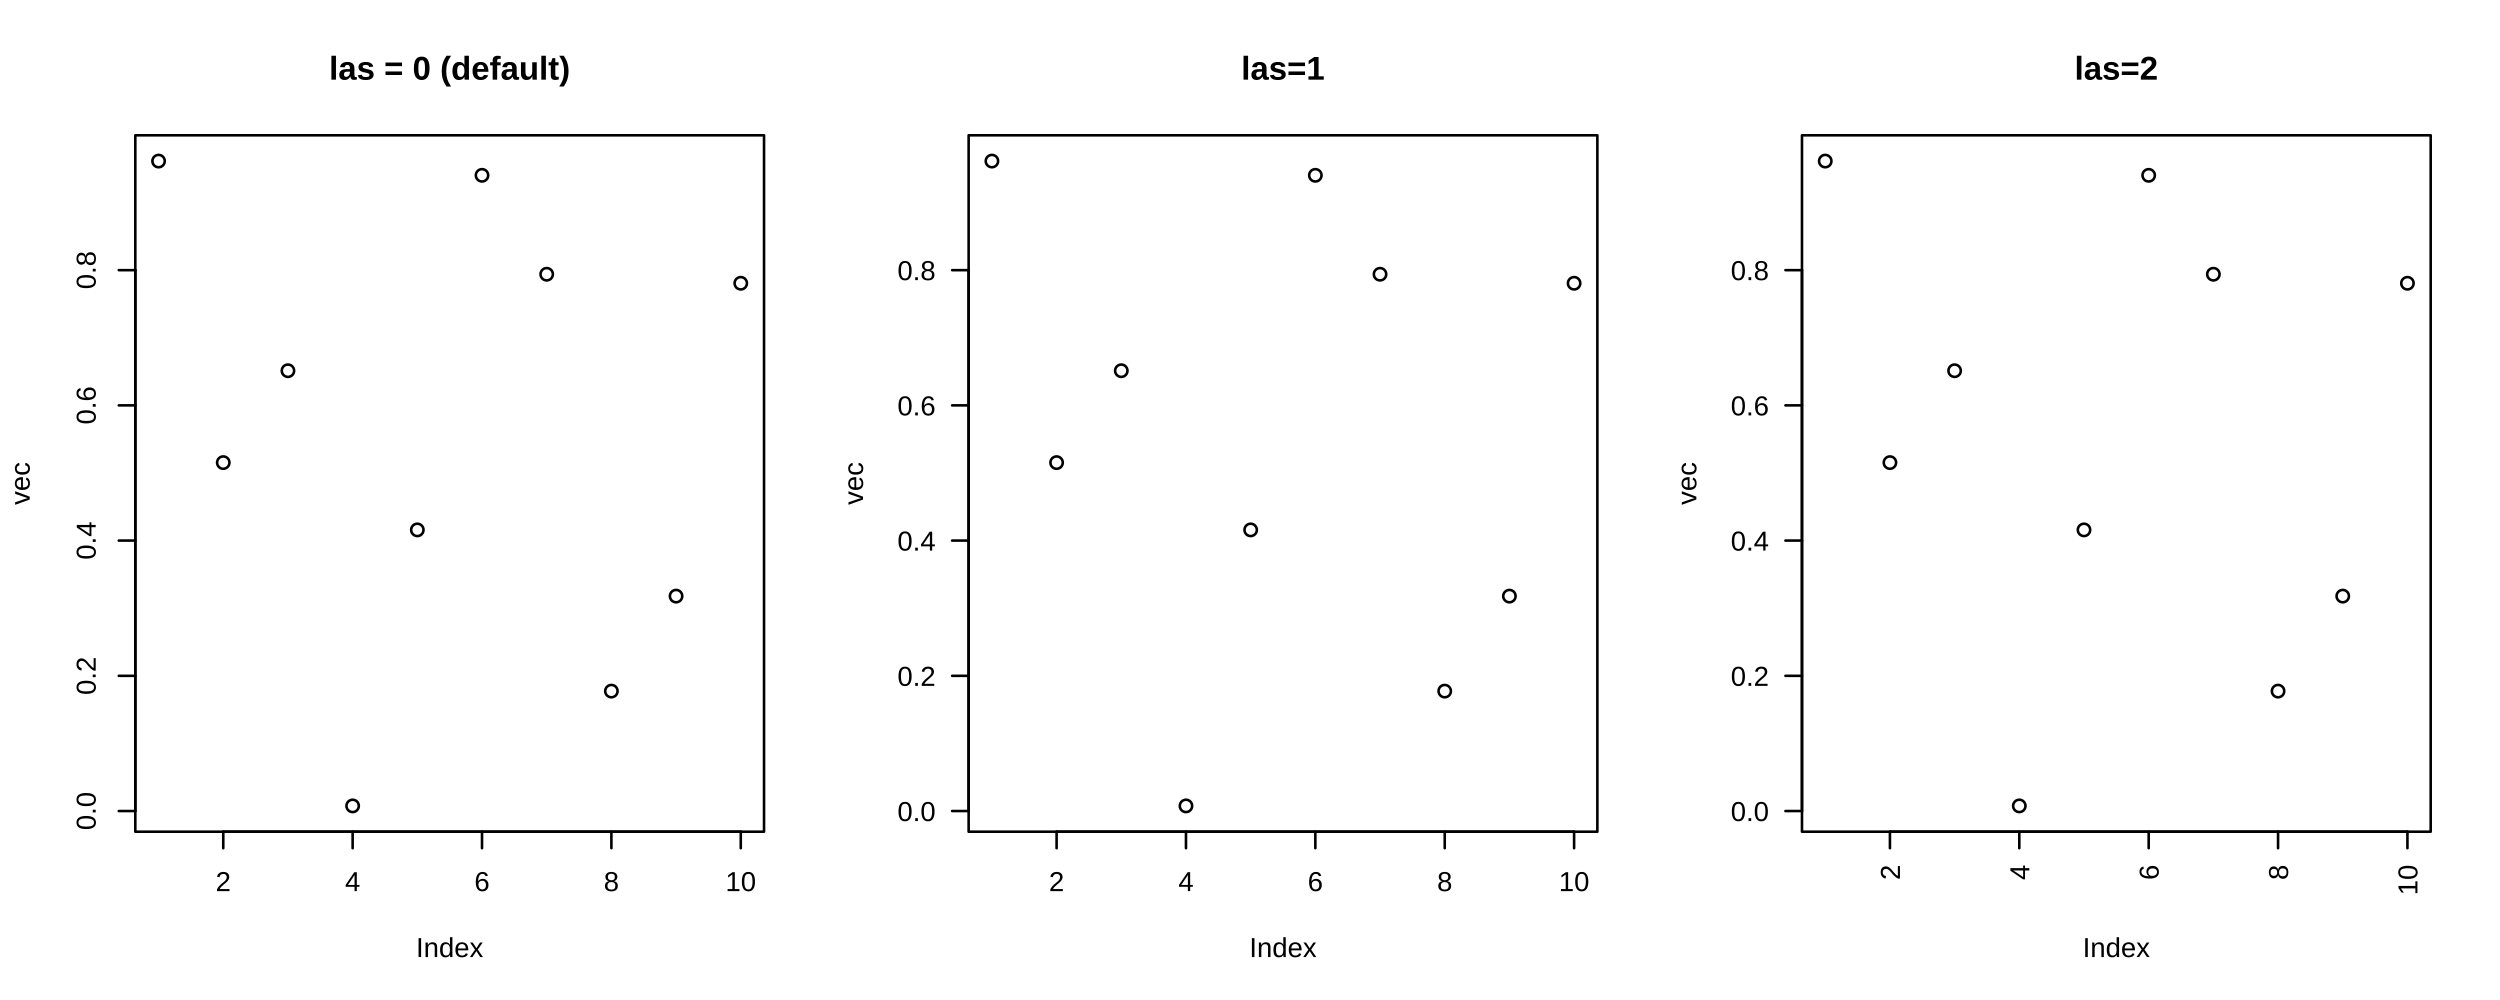
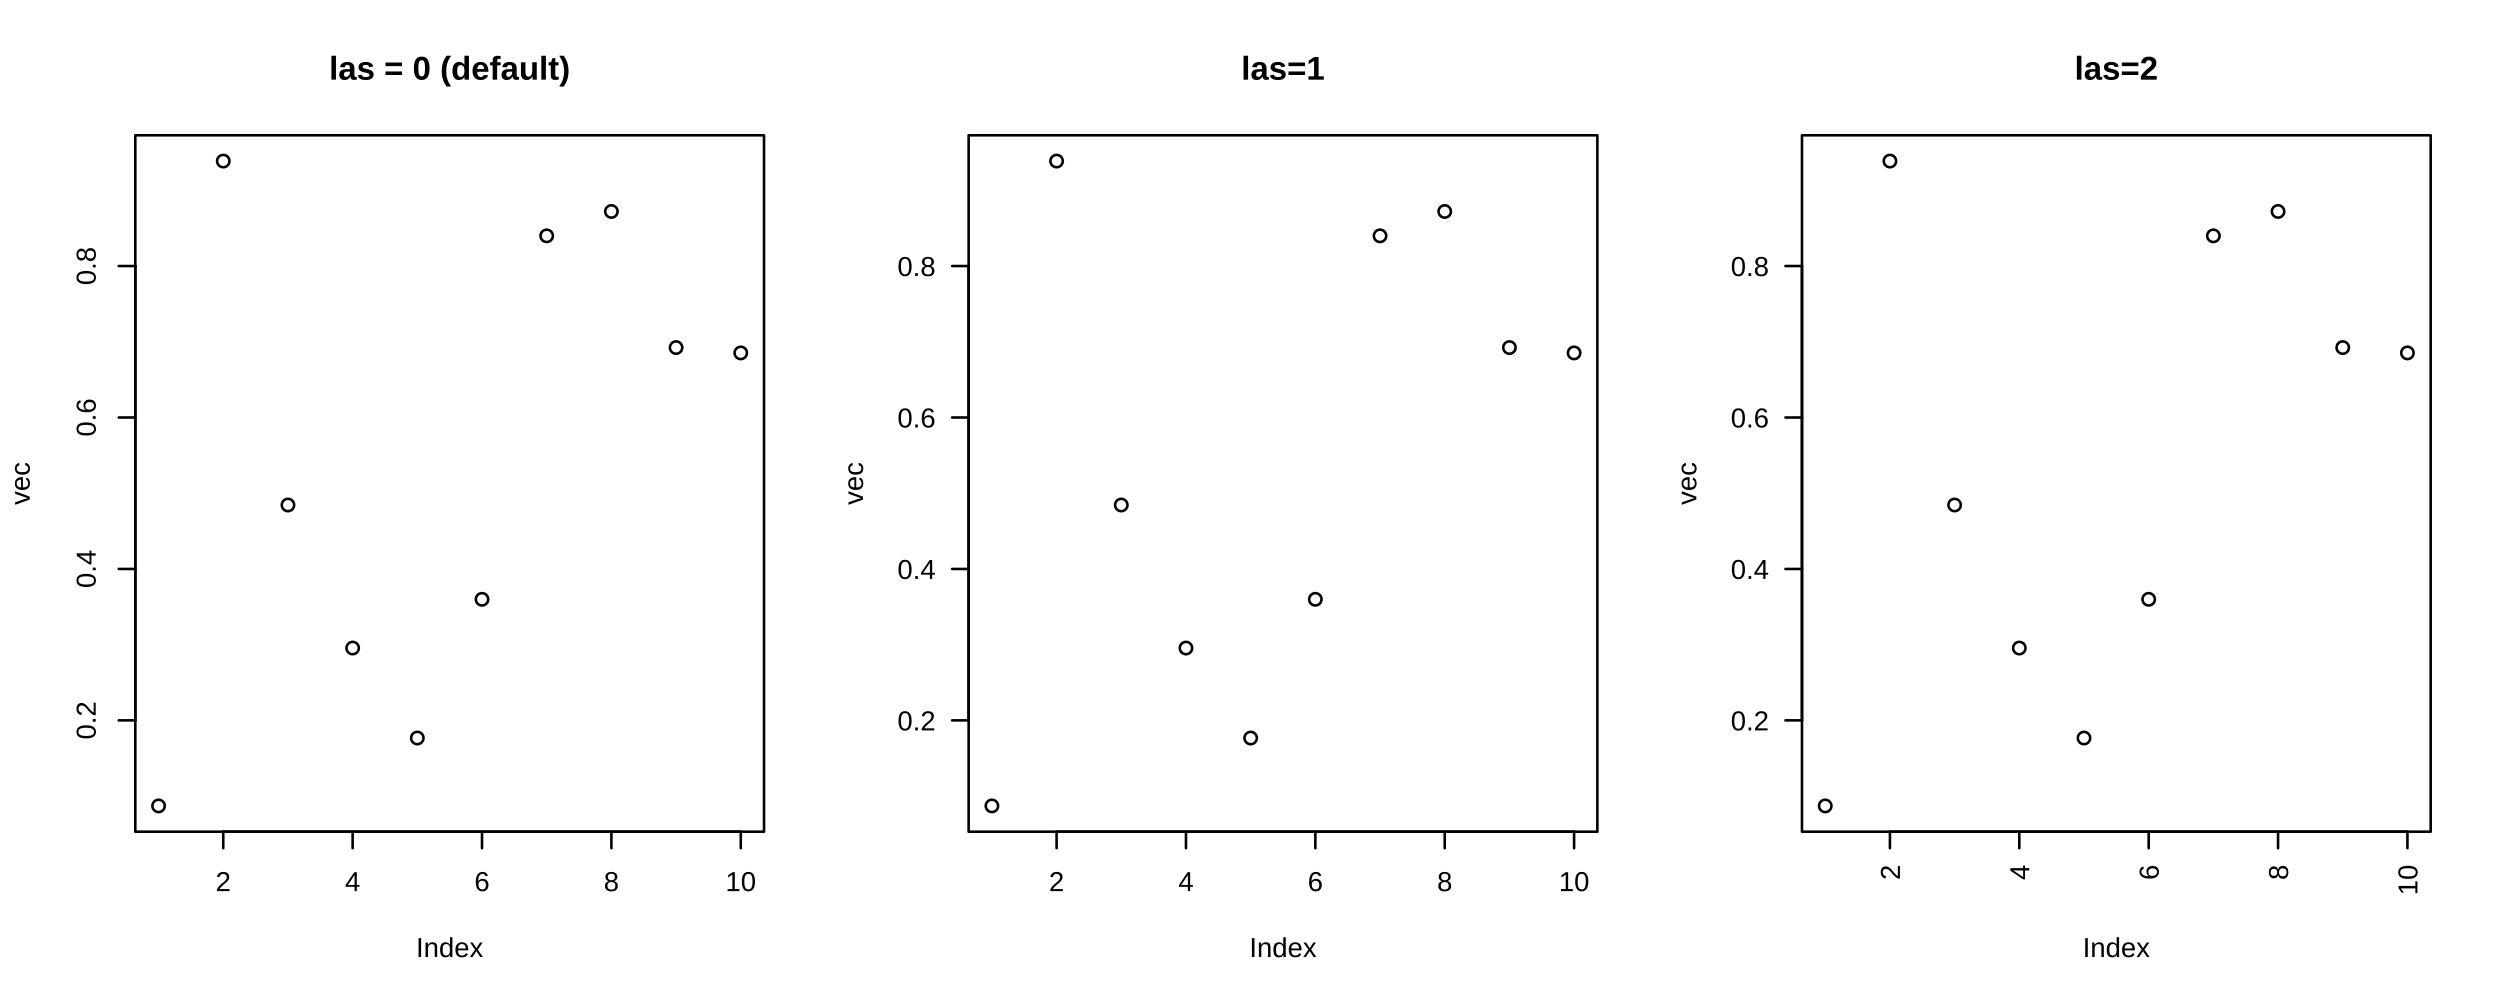
<svg xmlns="http://www.w3.org/2000/svg" class="svglite" width="720.00pt" height="288.00pt" viewBox="0 0 720.00 288.00">
  <defs>
    <style type="text/css">
    .svglite line, .svglite polyline, .svglite polygon, .svglite path, .svglite rect, .svglite circle {
      fill: none;
      stroke: #000000;
      stroke-linecap: round;
      stroke-linejoin: round;
      stroke-miterlimit: 10.00;
    }
    .svglite text {
      white-space: pre;
    }
  </style>
  </defs>
  <rect width="100%" height="100%" style="stroke: none; fill: #FFFFFF;" />
  <defs>
    <clipPath id="cpMC4wMHw3MjAuMDB8MC4wMHwyODguMDA=">
      <rect x="0.00" y="0.00" width="720.00" height="288.00" />
    </clipPath>
  </defs>
  <g clip-path="url(#cpMC4wMHw3MjAuMDB8MC4wMHwyODguMDA=)">
</g>
  <defs>
    <clipPath id="cpMzguOTd8MjIwLjA0fDM4Ljk3fDIzOS41Mw==">
      <rect x="38.97" y="38.97" width="181.08" height="200.56" />
    </clipPath>
  </defs>
  <g clip-path="url(#cpMzguOTd8MjIwLjA0fDM4Ljk3fDIzOS41Mw==)">
-     <circle cx="45.67" cy="46.39" r="1.78" style="stroke-width: 0.75;" />
-     <circle cx="64.30" cy="133.23" r="1.78" style="stroke-width: 0.75;" />
-     <circle cx="82.93" cy="106.77" r="1.78" style="stroke-width: 0.75;" />
-     <circle cx="101.56" cy="232.10" r="1.78" style="stroke-width: 0.75;" />
-     <circle cx="120.19" cy="152.61" r="1.78" style="stroke-width: 0.75;" />
-     <circle cx="138.82" cy="50.49" r="1.78" style="stroke-width: 0.75;" />
-     <circle cx="157.45" cy="78.98" r="1.78" style="stroke-width: 0.75;" />
-     <circle cx="176.08" cy="199.04" r="1.78" style="stroke-width: 0.75;" />
-     <circle cx="194.71" cy="171.68" r="1.78" style="stroke-width: 0.75;" />
-     <circle cx="213.34" cy="81.58" r="1.78" style="stroke-width: 0.75;" />
+     <circle cx="45.67" cy="232.10" r="1.78" style="stroke-width: 0.75;" />
+     <circle cx="64.30" cy="46.39" r="1.78" style="stroke-width: 0.75;" />
+     <circle cx="82.93" cy="145.44" r="1.78" style="stroke-width: 0.75;" />
+     <circle cx="101.56" cy="186.64" r="1.78" style="stroke-width: 0.75;" />
+     <circle cx="120.19" cy="212.55" r="1.78" style="stroke-width: 0.75;" />
+     <circle cx="138.82" cy="172.60" r="1.78" style="stroke-width: 0.75;" />
+     <circle cx="157.45" cy="67.92" r="1.78" style="stroke-width: 0.75;" />
+     <circle cx="176.08" cy="60.90" r="1.78" style="stroke-width: 0.75;" />
+     <circle cx="194.71" cy="100.10" r="1.78" style="stroke-width: 0.75;" />
+     <circle cx="213.34" cy="101.64" r="1.78" style="stroke-width: 0.75;" />
  </g>
  <g clip-path="url(#cpMC4wMHw3MjAuMDB8MC4wMHwyODguMDA=)">
    <line x1="64.30" y1="239.53" x2="213.34" y2="239.53" style="stroke-width: 0.75;" />
    <line x1="64.30" y1="239.53" x2="64.30" y2="244.28" style="stroke-width: 0.75;" />
    <line x1="101.56" y1="239.53" x2="101.56" y2="244.28" style="stroke-width: 0.75;" />
    <line x1="138.82" y1="239.53" x2="138.82" y2="244.28" style="stroke-width: 0.75;" />
    <line x1="176.08" y1="239.53" x2="176.08" y2="244.28" style="stroke-width: 0.75;" />
    <line x1="213.34" y1="239.53" x2="213.34" y2="244.28" style="stroke-width: 0.75;" />
    <text x="64.30" y="256.64" text-anchor="middle" style="font-size: 7.92px; font-family: &quot;Liberation Sans&quot;;" textLength="5.03px" lengthAdjust="spacingAndGlyphs">2</text>
    <text x="101.56" y="256.64" text-anchor="middle" style="font-size: 7.92px; font-family: &quot;Liberation Sans&quot;;" textLength="5.03px" lengthAdjust="spacingAndGlyphs">4</text>
    <text x="138.82" y="256.64" text-anchor="middle" style="font-size: 7.92px; font-family: &quot;Liberation Sans&quot;;" textLength="5.03px" lengthAdjust="spacingAndGlyphs">6</text>
    <text x="176.08" y="256.64" text-anchor="middle" style="font-size: 7.92px; font-family: &quot;Liberation Sans&quot;;" textLength="5.03px" lengthAdjust="spacingAndGlyphs">8</text>
    <text x="213.34" y="256.64" text-anchor="middle" style="font-size: 7.92px; font-family: &quot;Liberation Sans&quot;;" textLength="10.07px" lengthAdjust="spacingAndGlyphs">10</text>
-     <line x1="38.97" y1="233.58" x2="38.97" y2="77.80" style="stroke-width: 0.75;" />
-     <line x1="38.97" y1="233.58" x2="34.21" y2="233.58" style="stroke-width: 0.75;" />
-     <line x1="38.97" y1="194.64" x2="34.21" y2="194.64" style="stroke-width: 0.75;" />
-     <line x1="38.97" y1="155.69" x2="34.21" y2="155.69" style="stroke-width: 0.75;" />
-     <line x1="38.97" y1="116.75" x2="34.21" y2="116.75" style="stroke-width: 0.75;" />
-     <line x1="38.97" y1="77.80" x2="34.21" y2="77.80" style="stroke-width: 0.75;" />
-     <text transform="translate(27.56,233.58) rotate(-90)" text-anchor="middle" style="font-size: 7.92px; font-family: &quot;Liberation Sans&quot;;" textLength="12.58px" lengthAdjust="spacingAndGlyphs">0.0</text>
-     <text transform="translate(27.56,194.64) rotate(-90)" text-anchor="middle" style="font-size: 7.92px; font-family: &quot;Liberation Sans&quot;;" textLength="12.58px" lengthAdjust="spacingAndGlyphs">0.2</text>
-     <text transform="translate(27.56,155.69) rotate(-90)" text-anchor="middle" style="font-size: 7.92px; font-family: &quot;Liberation Sans&quot;;" textLength="12.58px" lengthAdjust="spacingAndGlyphs">0.4</text>
-     <text transform="translate(27.56,116.75) rotate(-90)" text-anchor="middle" style="font-size: 7.92px; font-family: &quot;Liberation Sans&quot;;" textLength="12.58px" lengthAdjust="spacingAndGlyphs">0.6</text>
-     <text transform="translate(27.56,77.80) rotate(-90)" text-anchor="middle" style="font-size: 7.92px; font-family: &quot;Liberation Sans&quot;;" textLength="12.58px" lengthAdjust="spacingAndGlyphs">0.8</text>
+     <line x1="38.97" y1="207.47" x2="38.97" y2="76.62" style="stroke-width: 0.75;" />
+     <line x1="38.97" y1="207.47" x2="34.21" y2="207.47" style="stroke-width: 0.75;" />
+     <line x1="38.97" y1="163.86" x2="34.21" y2="163.86" style="stroke-width: 0.75;" />
+     <line x1="38.97" y1="120.24" x2="34.21" y2="120.24" style="stroke-width: 0.75;" />
+     <line x1="38.97" y1="76.62" x2="34.21" y2="76.62" style="stroke-width: 0.75;" />
+     <text transform="translate(27.56,207.47) rotate(-90)" text-anchor="middle" style="font-size: 7.92px; font-family: &quot;Liberation Sans&quot;;" textLength="12.58px" lengthAdjust="spacingAndGlyphs">0.2</text>
+     <text transform="translate(27.56,163.86) rotate(-90)" text-anchor="middle" style="font-size: 7.92px; font-family: &quot;Liberation Sans&quot;;" textLength="12.58px" lengthAdjust="spacingAndGlyphs">0.4</text>
+     <text transform="translate(27.56,120.24) rotate(-90)" text-anchor="middle" style="font-size: 7.92px; font-family: &quot;Liberation Sans&quot;;" textLength="12.58px" lengthAdjust="spacingAndGlyphs">0.6</text>
+     <text transform="translate(27.56,76.62) rotate(-90)" text-anchor="middle" style="font-size: 7.92px; font-family: &quot;Liberation Sans&quot;;" textLength="12.58px" lengthAdjust="spacingAndGlyphs">0.8</text>
    <polygon points="38.97,239.53 220.04,239.53 220.04,38.97 38.97,38.97 " style="stroke-width: 0.75;" />
  </g>
  <defs>
    <clipPath id="cpMC4wMHwyNDAuMDB8MC4wMHwyODguMDA=">
      <rect x="0.00" y="0.00" width="240.00" height="288.00" />
    </clipPath>
  </defs>
  <g clip-path="url(#cpMC4wMHwyNDAuMDB8MC4wMHwyODguMDA=)">
    <text x="129.50" y="22.95" text-anchor="middle" style="font-size: 9.50px; font-weight: bold; font-family: &quot;Liberation Sans&quot;;" textLength="86.82px" lengthAdjust="spacingAndGlyphs">las = 0 (default)</text>
    <text x="129.50" y="275.64" text-anchor="middle" style="font-size: 7.92px; font-family: &quot;Liberation Sans&quot;;" textLength="21.77px" lengthAdjust="spacingAndGlyphs">Index</text>
    <text transform="translate(8.55,139.25) rotate(-90)" text-anchor="middle" style="font-size: 7.92px; font-family: &quot;Liberation Sans&quot;;" textLength="13.90px" lengthAdjust="spacingAndGlyphs">vec</text>
  </g>
  <defs>
    <clipPath id="cpMjc4Ljk3fDQ2MC4wNHwzOC45N3wyMzkuNTM=">
      <rect x="278.97" y="38.97" width="181.08" height="200.56" />
    </clipPath>
  </defs>
  <g clip-path="url(#cpMjc4Ljk3fDQ2MC4wNHwzOC45N3wyMzkuNTM=)">
-     <circle cx="285.67" cy="46.39" r="1.78" style="stroke-width: 0.75;" />
-     <circle cx="304.30" cy="133.23" r="1.78" style="stroke-width: 0.75;" />
-     <circle cx="322.93" cy="106.77" r="1.78" style="stroke-width: 0.75;" />
-     <circle cx="341.56" cy="232.10" r="1.78" style="stroke-width: 0.75;" />
-     <circle cx="360.19" cy="152.61" r="1.78" style="stroke-width: 0.75;" />
-     <circle cx="378.82" cy="50.49" r="1.78" style="stroke-width: 0.75;" />
-     <circle cx="397.45" cy="78.98" r="1.78" style="stroke-width: 0.75;" />
-     <circle cx="416.08" cy="199.04" r="1.78" style="stroke-width: 0.75;" />
-     <circle cx="434.71" cy="171.68" r="1.78" style="stroke-width: 0.75;" />
-     <circle cx="453.34" cy="81.58" r="1.78" style="stroke-width: 0.75;" />
+     <circle cx="285.67" cy="232.10" r="1.78" style="stroke-width: 0.75;" />
+     <circle cx="304.30" cy="46.39" r="1.78" style="stroke-width: 0.75;" />
+     <circle cx="322.93" cy="145.44" r="1.78" style="stroke-width: 0.75;" />
+     <circle cx="341.56" cy="186.64" r="1.78" style="stroke-width: 0.75;" />
+     <circle cx="360.19" cy="212.55" r="1.78" style="stroke-width: 0.75;" />
+     <circle cx="378.82" cy="172.60" r="1.78" style="stroke-width: 0.75;" />
+     <circle cx="397.45" cy="67.92" r="1.78" style="stroke-width: 0.75;" />
+     <circle cx="416.08" cy="60.90" r="1.78" style="stroke-width: 0.75;" />
+     <circle cx="434.71" cy="100.10" r="1.78" style="stroke-width: 0.75;" />
+     <circle cx="453.34" cy="101.64" r="1.78" style="stroke-width: 0.75;" />
  </g>
  <g clip-path="url(#cpMC4wMHw3MjAuMDB8MC4wMHwyODguMDA=)">
    <line x1="304.30" y1="239.53" x2="453.34" y2="239.53" style="stroke-width: 0.75;" />
    <line x1="304.30" y1="239.53" x2="304.30" y2="244.28" style="stroke-width: 0.75;" />
    <line x1="341.56" y1="239.53" x2="341.56" y2="244.28" style="stroke-width: 0.75;" />
    <line x1="378.82" y1="239.53" x2="378.82" y2="244.28" style="stroke-width: 0.75;" />
    <line x1="416.08" y1="239.53" x2="416.08" y2="244.28" style="stroke-width: 0.75;" />
    <line x1="453.34" y1="239.53" x2="453.34" y2="244.28" style="stroke-width: 0.75;" />
    <text x="304.30" y="256.64" text-anchor="middle" style="font-size: 7.92px; font-family: &quot;Liberation Sans&quot;;" textLength="5.03px" lengthAdjust="spacingAndGlyphs">2</text>
    <text x="341.56" y="256.64" text-anchor="middle" style="font-size: 7.92px; font-family: &quot;Liberation Sans&quot;;" textLength="5.03px" lengthAdjust="spacingAndGlyphs">4</text>
    <text x="378.82" y="256.64" text-anchor="middle" style="font-size: 7.92px; font-family: &quot;Liberation Sans&quot;;" textLength="5.03px" lengthAdjust="spacingAndGlyphs">6</text>
    <text x="416.08" y="256.64" text-anchor="middle" style="font-size: 7.92px; font-family: &quot;Liberation Sans&quot;;" textLength="5.03px" lengthAdjust="spacingAndGlyphs">8</text>
    <text x="453.34" y="256.64" text-anchor="middle" style="font-size: 7.92px; font-family: &quot;Liberation Sans&quot;;" textLength="10.07px" lengthAdjust="spacingAndGlyphs">10</text>
-     <line x1="278.97" y1="233.58" x2="278.97" y2="77.80" style="stroke-width: 0.75;" />
-     <line x1="278.97" y1="233.58" x2="274.21" y2="233.58" style="stroke-width: 0.75;" />
-     <line x1="278.97" y1="194.64" x2="274.21" y2="194.64" style="stroke-width: 0.75;" />
-     <line x1="278.97" y1="155.69" x2="274.21" y2="155.69" style="stroke-width: 0.75;" />
-     <line x1="278.97" y1="116.75" x2="274.21" y2="116.75" style="stroke-width: 0.75;" />
-     <line x1="278.97" y1="77.80" x2="274.21" y2="77.80" style="stroke-width: 0.75;" />
-     <text x="269.46" y="236.46" text-anchor="end" style="font-size: 7.92px; font-family: &quot;Liberation Sans&quot;;" textLength="12.58px" lengthAdjust="spacingAndGlyphs">0.0</text>
-     <text x="269.46" y="197.52" text-anchor="end" style="font-size: 7.92px; font-family: &quot;Liberation Sans&quot;;" textLength="12.58px" lengthAdjust="spacingAndGlyphs">0.2</text>
-     <text x="269.46" y="158.57" text-anchor="end" style="font-size: 7.92px; font-family: &quot;Liberation Sans&quot;;" textLength="12.58px" lengthAdjust="spacingAndGlyphs">0.4</text>
-     <text x="269.46" y="119.63" text-anchor="end" style="font-size: 7.92px; font-family: &quot;Liberation Sans&quot;;" textLength="12.58px" lengthAdjust="spacingAndGlyphs">0.6</text>
-     <text x="269.46" y="80.68" text-anchor="end" style="font-size: 7.92px; font-family: &quot;Liberation Sans&quot;;" textLength="12.58px" lengthAdjust="spacingAndGlyphs">0.8</text>
+     <line x1="278.97" y1="207.47" x2="278.97" y2="76.62" style="stroke-width: 0.75;" />
+     <line x1="278.97" y1="207.47" x2="274.21" y2="207.47" style="stroke-width: 0.75;" />
+     <line x1="278.97" y1="163.86" x2="274.21" y2="163.86" style="stroke-width: 0.75;" />
+     <line x1="278.97" y1="120.24" x2="274.21" y2="120.24" style="stroke-width: 0.75;" />
+     <line x1="278.97" y1="76.62" x2="274.21" y2="76.62" style="stroke-width: 0.75;" />
+     <text x="269.46" y="210.35" text-anchor="end" style="font-size: 7.92px; font-family: &quot;Liberation Sans&quot;;" textLength="12.58px" lengthAdjust="spacingAndGlyphs">0.2</text>
+     <text x="269.46" y="166.74" text-anchor="end" style="font-size: 7.92px; font-family: &quot;Liberation Sans&quot;;" textLength="12.58px" lengthAdjust="spacingAndGlyphs">0.4</text>
+     <text x="269.46" y="123.12" text-anchor="end" style="font-size: 7.92px; font-family: &quot;Liberation Sans&quot;;" textLength="12.58px" lengthAdjust="spacingAndGlyphs">0.6</text>
+     <text x="269.46" y="79.50" text-anchor="end" style="font-size: 7.92px; font-family: &quot;Liberation Sans&quot;;" textLength="12.58px" lengthAdjust="spacingAndGlyphs">0.8</text>
    <polygon points="278.97,239.53 460.04,239.53 460.04,38.97 278.97,38.97 " style="stroke-width: 0.75;" />
  </g>
  <defs>
    <clipPath id="cpMjQwLjAwfDQ4MC4wMHwwLjAwfDI4OC4wMA==">
      <rect x="240.00" y="0.00" width="240.00" height="288.00" />
    </clipPath>
  </defs>
  <g clip-path="url(#cpMjQwLjAwfDQ4MC4wMHwwLjAwfDI4OC4wMA==)">
    <text x="369.50" y="22.95" text-anchor="middle" style="font-size: 9.50px; font-weight: bold; font-family: &quot;Liberation Sans&quot;;" textLength="29.88px" lengthAdjust="spacingAndGlyphs">las=1</text>
    <text x="369.50" y="275.64" text-anchor="middle" style="font-size: 7.92px; font-family: &quot;Liberation Sans&quot;;" textLength="21.77px" lengthAdjust="spacingAndGlyphs">Index</text>
    <text transform="translate(248.55,139.25) rotate(-90)" text-anchor="middle" style="font-size: 7.92px; font-family: &quot;Liberation Sans&quot;;" textLength="13.90px" lengthAdjust="spacingAndGlyphs">vec</text>
  </g>
  <defs>
    <clipPath id="cpNTE4Ljk3fDcwMC4wNHwzOC45N3wyMzkuNTM=">
      <rect x="518.97" y="38.97" width="181.08" height="200.56" />
    </clipPath>
  </defs>
  <g clip-path="url(#cpNTE4Ljk3fDcwMC4wNHwzOC45N3wyMzkuNTM=)">
-     <circle cx="525.67" cy="46.39" r="1.78" style="stroke-width: 0.75;" />
-     <circle cx="544.30" cy="133.23" r="1.78" style="stroke-width: 0.75;" />
-     <circle cx="562.93" cy="106.77" r="1.78" style="stroke-width: 0.75;" />
-     <circle cx="581.56" cy="232.10" r="1.78" style="stroke-width: 0.75;" />
-     <circle cx="600.19" cy="152.61" r="1.78" style="stroke-width: 0.75;" />
-     <circle cx="618.82" cy="50.49" r="1.78" style="stroke-width: 0.75;" />
-     <circle cx="637.45" cy="78.98" r="1.78" style="stroke-width: 0.75;" />
-     <circle cx="656.08" cy="199.04" r="1.78" style="stroke-width: 0.75;" />
-     <circle cx="674.71" cy="171.68" r="1.78" style="stroke-width: 0.75;" />
-     <circle cx="693.34" cy="81.58" r="1.78" style="stroke-width: 0.75;" />
+     <circle cx="525.67" cy="232.10" r="1.78" style="stroke-width: 0.75;" />
+     <circle cx="544.30" cy="46.39" r="1.78" style="stroke-width: 0.75;" />
+     <circle cx="562.93" cy="145.44" r="1.78" style="stroke-width: 0.75;" />
+     <circle cx="581.56" cy="186.64" r="1.78" style="stroke-width: 0.75;" />
+     <circle cx="600.19" cy="212.55" r="1.78" style="stroke-width: 0.75;" />
+     <circle cx="618.82" cy="172.60" r="1.78" style="stroke-width: 0.75;" />
+     <circle cx="637.45" cy="67.92" r="1.78" style="stroke-width: 0.75;" />
+     <circle cx="656.08" cy="60.90" r="1.78" style="stroke-width: 0.75;" />
+     <circle cx="674.71" cy="100.10" r="1.78" style="stroke-width: 0.75;" />
+     <circle cx="693.34" cy="101.64" r="1.78" style="stroke-width: 0.75;" />
  </g>
  <g clip-path="url(#cpMC4wMHw3MjAuMDB8MC4wMHwyODguMDA=)">
    <line x1="544.30" y1="239.53" x2="693.34" y2="239.53" style="stroke-width: 0.75;" />
    <line x1="544.30" y1="239.53" x2="544.30" y2="244.28" style="stroke-width: 0.75;" />
    <line x1="581.56" y1="239.53" x2="581.56" y2="244.28" style="stroke-width: 0.75;" />
    <line x1="618.82" y1="239.53" x2="618.82" y2="244.28" style="stroke-width: 0.75;" />
    <line x1="656.08" y1="239.53" x2="656.08" y2="244.28" style="stroke-width: 0.75;" />
    <line x1="693.34" y1="239.53" x2="693.34" y2="244.28" style="stroke-width: 0.75;" />
    <text transform="translate(547.18,249.03) rotate(-90)" text-anchor="end" style="font-size: 7.92px; font-family: &quot;Liberation Sans&quot;;" textLength="5.03px" lengthAdjust="spacingAndGlyphs">2</text>
    <text transform="translate(584.44,249.03) rotate(-90)" text-anchor="end" style="font-size: 7.92px; font-family: &quot;Liberation Sans&quot;;" textLength="5.03px" lengthAdjust="spacingAndGlyphs">4</text>
    <text transform="translate(621.70,249.03) rotate(-90)" text-anchor="end" style="font-size: 7.92px; font-family: &quot;Liberation Sans&quot;;" textLength="5.03px" lengthAdjust="spacingAndGlyphs">6</text>
    <text transform="translate(658.96,249.03) rotate(-90)" text-anchor="end" style="font-size: 7.92px; font-family: &quot;Liberation Sans&quot;;" textLength="5.03px" lengthAdjust="spacingAndGlyphs">8</text>
    <text transform="translate(696.22,249.03) rotate(-90)" text-anchor="end" style="font-size: 7.92px; font-family: &quot;Liberation Sans&quot;;" textLength="10.07px" lengthAdjust="spacingAndGlyphs">10</text>
-     <line x1="518.97" y1="233.58" x2="518.97" y2="77.80" style="stroke-width: 0.75;" />
-     <line x1="518.97" y1="233.58" x2="514.21" y2="233.58" style="stroke-width: 0.75;" />
-     <line x1="518.97" y1="194.64" x2="514.21" y2="194.64" style="stroke-width: 0.75;" />
-     <line x1="518.97" y1="155.69" x2="514.21" y2="155.69" style="stroke-width: 0.75;" />
-     <line x1="518.97" y1="116.75" x2="514.21" y2="116.75" style="stroke-width: 0.75;" />
-     <line x1="518.97" y1="77.80" x2="514.21" y2="77.80" style="stroke-width: 0.75;" />
-     <text x="509.46" y="236.46" text-anchor="end" style="font-size: 7.92px; font-family: &quot;Liberation Sans&quot;;" textLength="12.58px" lengthAdjust="spacingAndGlyphs">0.0</text>
-     <text x="509.46" y="197.52" text-anchor="end" style="font-size: 7.92px; font-family: &quot;Liberation Sans&quot;;" textLength="12.58px" lengthAdjust="spacingAndGlyphs">0.2</text>
-     <text x="509.46" y="158.57" text-anchor="end" style="font-size: 7.92px; font-family: &quot;Liberation Sans&quot;;" textLength="12.58px" lengthAdjust="spacingAndGlyphs">0.4</text>
-     <text x="509.46" y="119.63" text-anchor="end" style="font-size: 7.92px; font-family: &quot;Liberation Sans&quot;;" textLength="12.58px" lengthAdjust="spacingAndGlyphs">0.6</text>
-     <text x="509.46" y="80.68" text-anchor="end" style="font-size: 7.92px; font-family: &quot;Liberation Sans&quot;;" textLength="12.58px" lengthAdjust="spacingAndGlyphs">0.8</text>
+     <line x1="518.97" y1="207.47" x2="518.97" y2="76.62" style="stroke-width: 0.75;" />
+     <line x1="518.97" y1="207.47" x2="514.21" y2="207.47" style="stroke-width: 0.75;" />
+     <line x1="518.97" y1="163.86" x2="514.21" y2="163.86" style="stroke-width: 0.75;" />
+     <line x1="518.97" y1="120.24" x2="514.21" y2="120.24" style="stroke-width: 0.75;" />
+     <line x1="518.97" y1="76.62" x2="514.21" y2="76.62" style="stroke-width: 0.75;" />
+     <text x="509.46" y="210.35" text-anchor="end" style="font-size: 7.92px; font-family: &quot;Liberation Sans&quot;;" textLength="12.58px" lengthAdjust="spacingAndGlyphs">0.2</text>
+     <text x="509.46" y="166.74" text-anchor="end" style="font-size: 7.92px; font-family: &quot;Liberation Sans&quot;;" textLength="12.58px" lengthAdjust="spacingAndGlyphs">0.4</text>
+     <text x="509.46" y="123.12" text-anchor="end" style="font-size: 7.92px; font-family: &quot;Liberation Sans&quot;;" textLength="12.58px" lengthAdjust="spacingAndGlyphs">0.6</text>
+     <text x="509.46" y="79.50" text-anchor="end" style="font-size: 7.92px; font-family: &quot;Liberation Sans&quot;;" textLength="12.58px" lengthAdjust="spacingAndGlyphs">0.8</text>
    <polygon points="518.97,239.53 700.04,239.53 700.04,38.97 518.97,38.97 " style="stroke-width: 0.75;" />
  </g>
  <defs>
    <clipPath id="cpNDgwLjAwfDcyMC4wMHwwLjAwfDI4OC4wMA==">
      <rect x="480.00" y="0.00" width="240.00" height="288.00" />
    </clipPath>
  </defs>
  <g clip-path="url(#cpNDgwLjAwfDcyMC4wMHwwLjAwfDI4OC4wMA==)">
    <text x="609.50" y="22.95" text-anchor="middle" style="font-size: 9.50px; font-weight: bold; font-family: &quot;Liberation Sans&quot;;" textLength="29.88px" lengthAdjust="spacingAndGlyphs">las=2</text>
    <text x="609.50" y="275.64" text-anchor="middle" style="font-size: 7.92px; font-family: &quot;Liberation Sans&quot;;" textLength="21.77px" lengthAdjust="spacingAndGlyphs">Index</text>
    <text transform="translate(488.55,139.25) rotate(-90)" text-anchor="middle" style="font-size: 7.92px; font-family: &quot;Liberation Sans&quot;;" textLength="13.90px" lengthAdjust="spacingAndGlyphs">vec</text>
  </g>
</svg>
